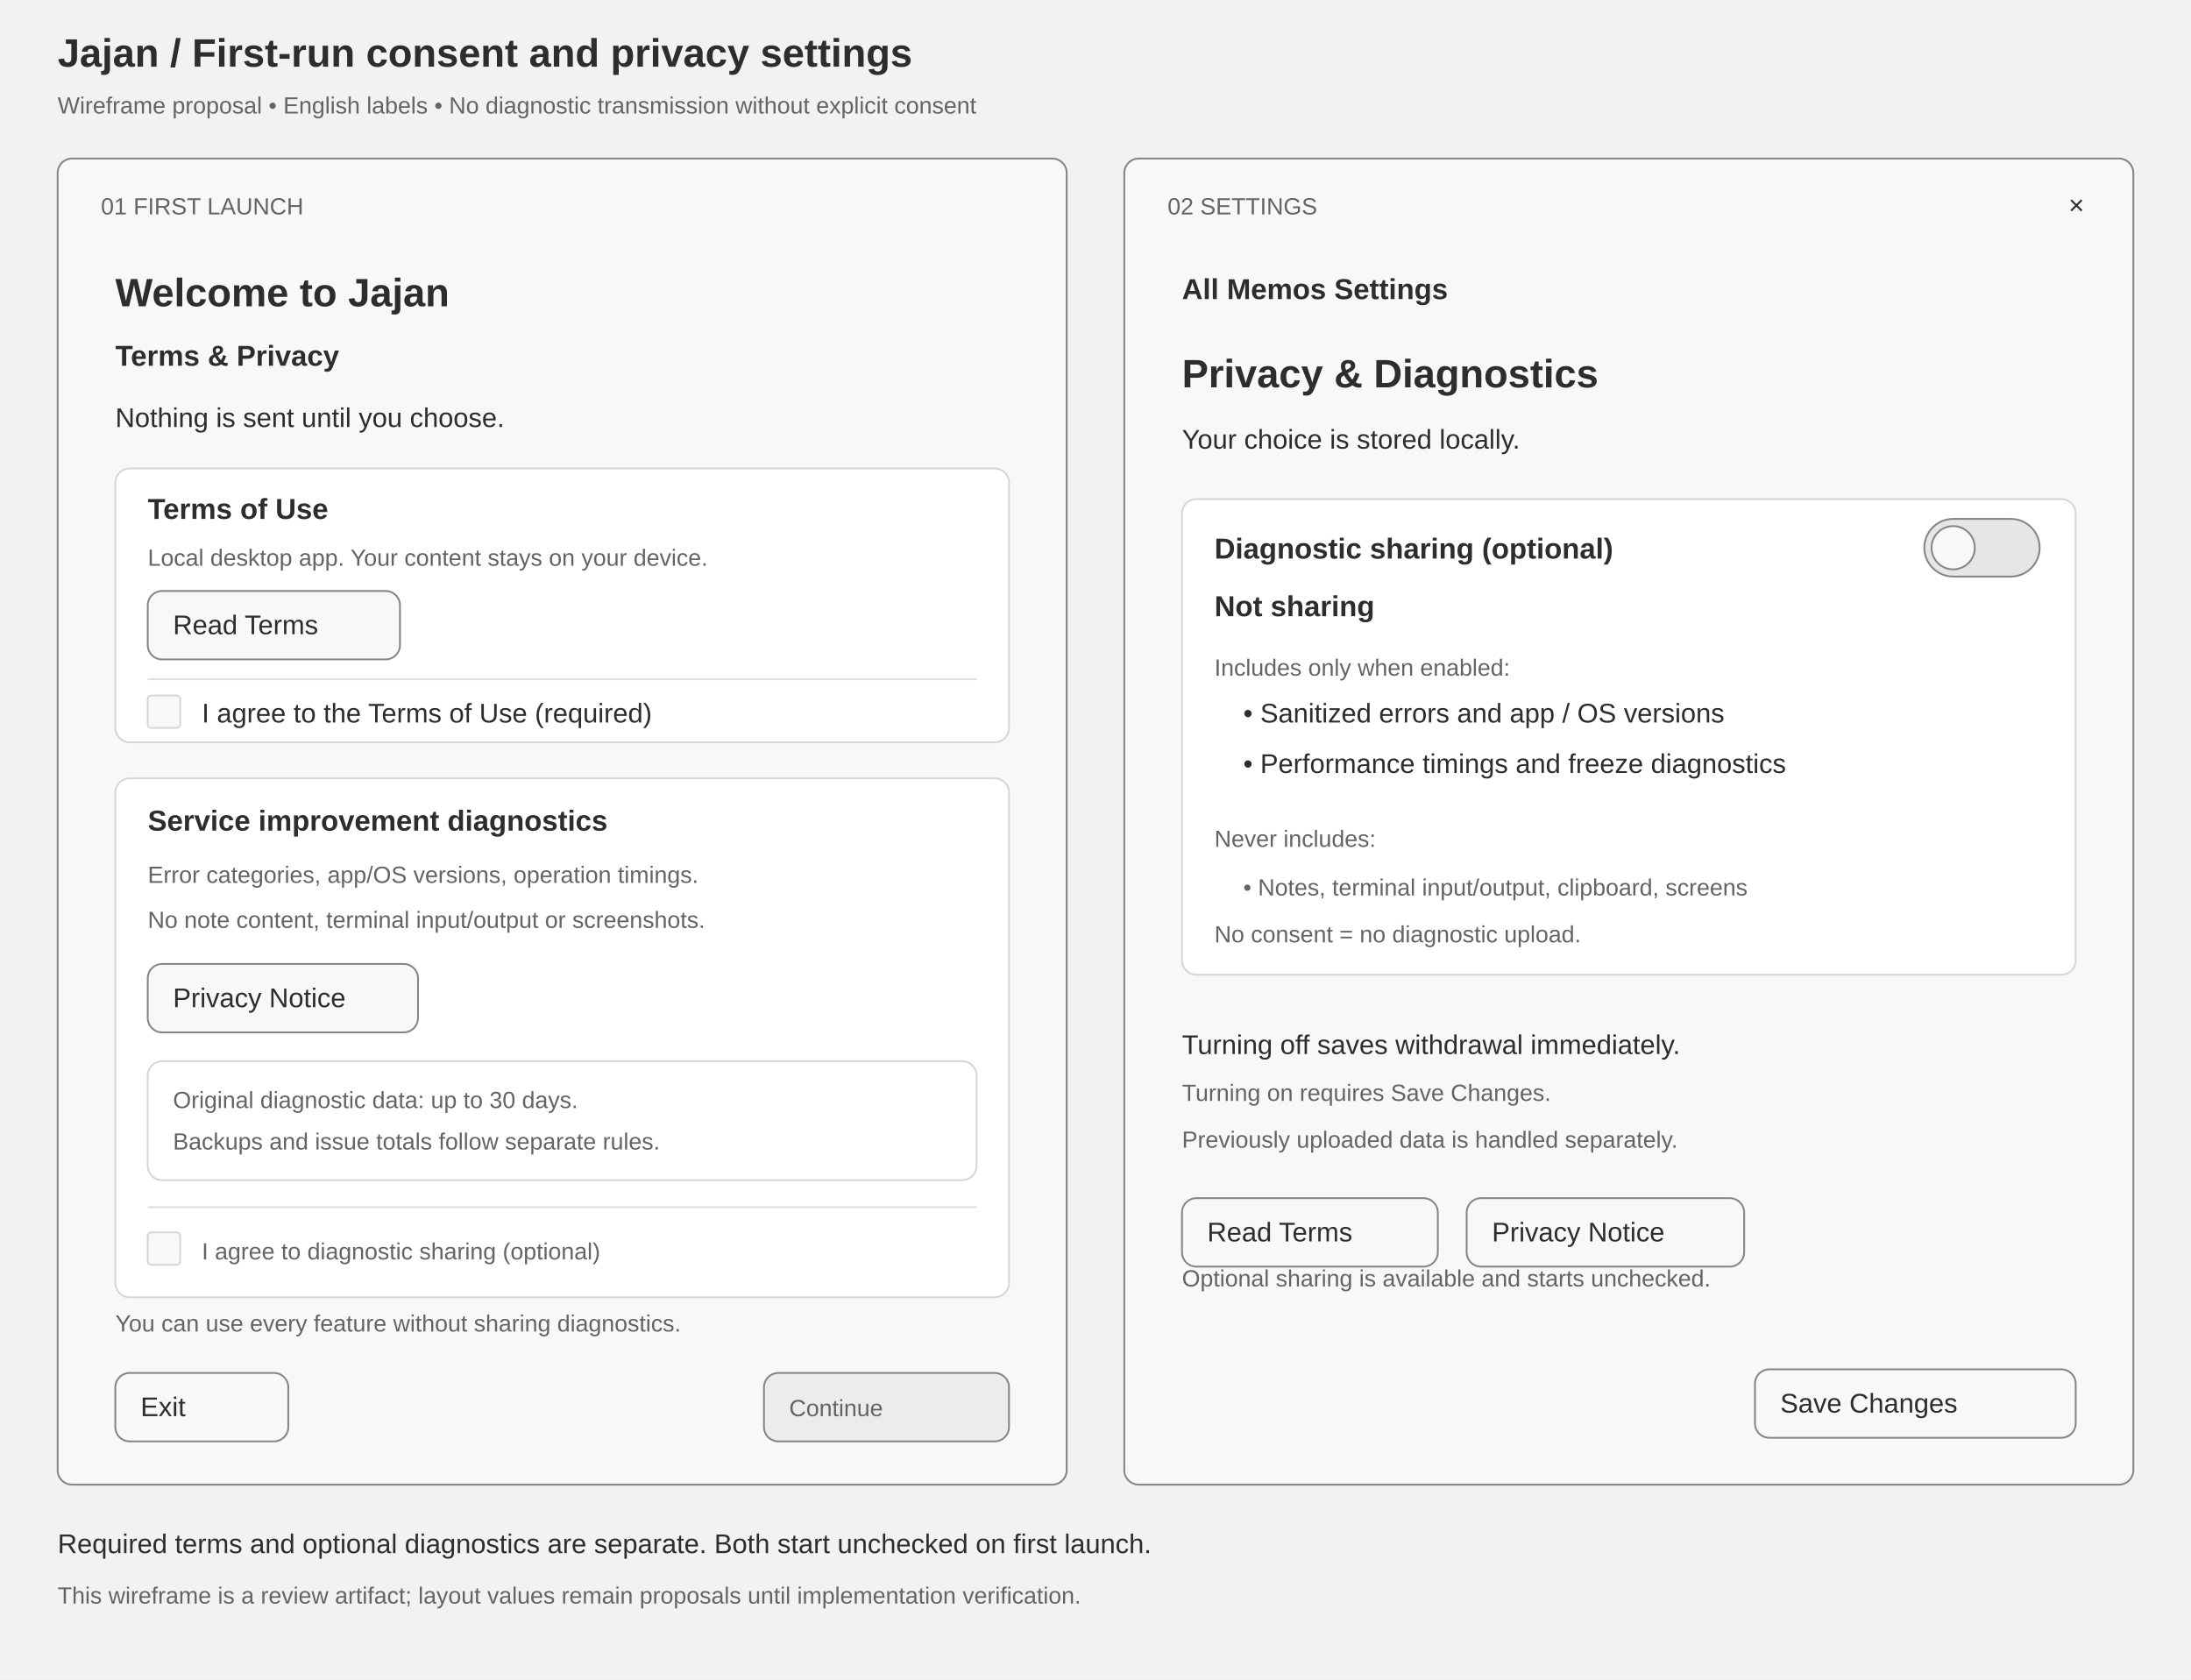
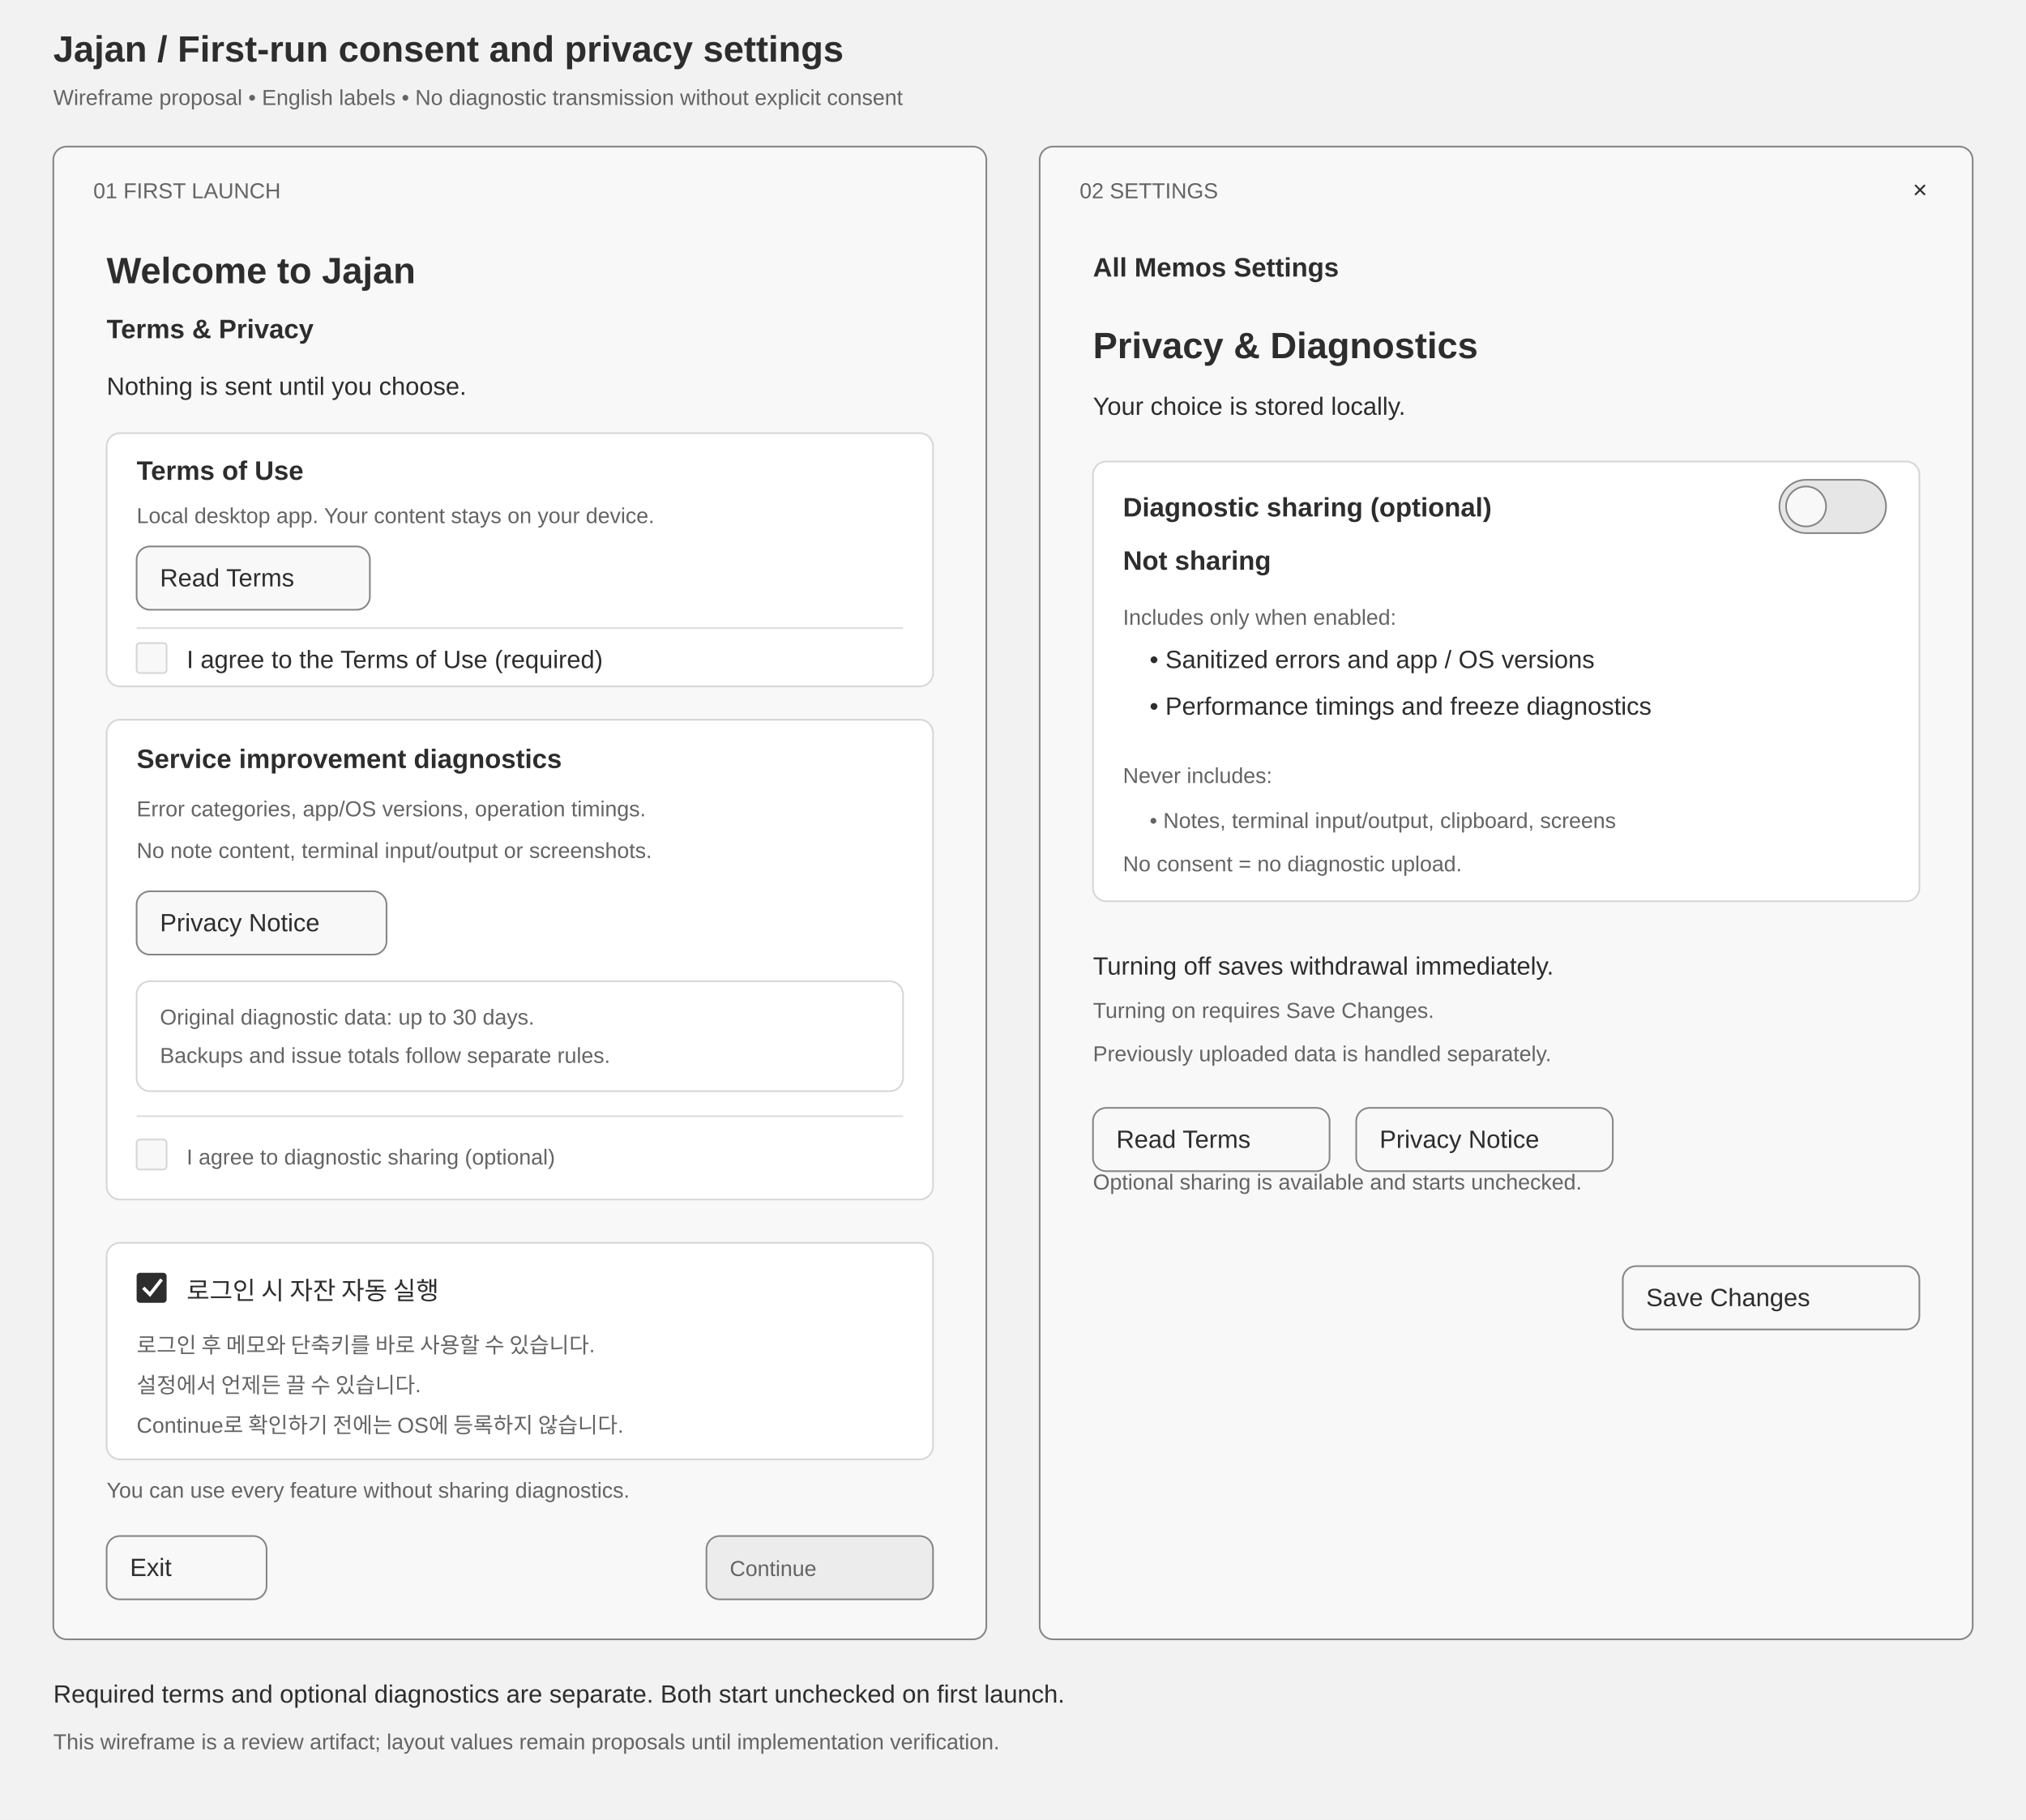
- <svg xmlns="http://www.w3.org/2000/svg" width="1216" height="932" viewBox="0 0 1216 932">
-   <rect width="1216" height="932" fill="#f2f2f2" />
+ <svg xmlns="http://www.w3.org/2000/svg" width="1216" height="1092" viewBox="0 0 1216 1092">
+   <rect width="1216" height="1092" fill="#f2f2f2" />
  <style>text{font-family:Arial,sans-serif;fill:#2d2d2d}.title{font-size:22px;font-weight:700}.body{font-size:15px}.small{font-size:13px;fill:#646464}.label{font-size:16px;font-weight:600}</style>
  <text x="32" y="37" class="title">Jajan / First-run consent and privacy settings</text>
  <text x="32" y="63" class="small">Wireframe proposal • English labels • No diagnostic transmission without explicit consent</text>
-   <rect x="32" y="88" width="560" height="736" rx="8" fill="#f8f8f8" stroke="#858585" />
-   <rect x="624" y="88" width="560" height="736" rx="8" fill="#f8f8f8" stroke="#858585" />
+   <rect x="32" y="88" width="560" height="896" rx="8" fill="#f8f8f8" stroke="#858585" />
+   <rect x="624" y="88" width="560" height="896" rx="8" fill="#f8f8f8" stroke="#858585" />
  <text x="56" y="119" class="small">01  FIRST LAUNCH</text>
  <text x="1148" y="119" class="body">×</text>
  <text x="64" y="170" class="title">Welcome to Jajan</text>
  <text x="64" y="203" class="label">Terms &amp; Privacy</text>
  <text x="64" y="237" class="body">Nothing is sent until you choose.</text>
  <rect x="64" y="260" width="496" height="152" rx="8" fill="#ffffff" stroke="#d6d6d6" />
  <text x="82" y="288" class="label">Terms of Use</text>
  <text x="82" y="314" class="small">Local desktop app. Your content stays on your device.</text>
  <rect x="82" y="328" width="140" height="38" rx="8" fill="#f8f8f8" stroke="#858585" />
  <text x="96" y="352" class="body">Read Terms</text>
  <path d="M82 377H542" stroke="#ddd" />
  <rect x="82" y="386" width="18" height="18" rx="2" fill="#f8f8f8" stroke="#d6d6d6" />
  <text x="112" y="401" class="body">I agree to the Terms of Use (required)</text>
  <rect x="64" y="432" width="496" height="288" rx="8" fill="#ffffff" stroke="#d6d6d6" />
  <text x="82" y="461" class="label">Service improvement diagnostics</text>
  <text x="82" y="490" class="small">Error categories, app/OS versions, operation timings.</text>
  <text x="82" y="515" class="small">No note content, terminal input/output or screenshots.</text>
  <rect x="82" y="535" width="150" height="38" rx="8" fill="#f8f8f8" stroke="#858585" />
  <text x="96" y="559" class="body">Privacy Notice</text>
  <rect x="82" y="589" width="460" height="66" rx="8" fill="#ffffff" stroke="#d6d6d6" />
  <text x="96" y="615" class="small">Original diagnostic data: up to 30 days.</text>
  <text x="96" y="638" class="small">Backups and issue totals follow separate rules.</text>
  <path d="M82 670H542" stroke="#ddd" />
  <rect x="82" y="684" width="18" height="18" rx="2" fill="#f8f8f8" stroke="#d6d6d6" />
  <text x="112" y="699" class="small">I agree to diagnostic sharing (optional)</text>
-   <text x="64" y="739" class="small">You can use every feature without sharing diagnostics.</text>
-   <rect x="64" y="762" width="96" height="38" rx="8" fill="#f8f8f8" stroke="#858585" />
-   <text x="78" y="786" class="body">Exit</text>
-   <rect x="424" y="762" width="136" height="38" rx="8" fill="#ececec" stroke="#858585" />
-   <text x="438" y="786" class="small">Continue</text>
+   <text x="64" y="899" class="small">You can use every feature without sharing diagnostics.</text>
+   <rect x="64" y="922" width="96" height="38" rx="8" fill="#f8f8f8" stroke="#858585" />
+   <text x="78" y="946" class="body">Exit</text>
+   <rect x="424" y="922" width="136" height="38" rx="8" fill="#ececec" stroke="#858585" />
+   <text x="438" y="946" class="small">Continue</text>
  <text x="648" y="119" class="small">02  SETTINGS</text>
  <text x="656" y="166" class="label">All Memos     Settings</text>
  <text x="656" y="215" class="title">Privacy &amp; Diagnostics</text>
  <text x="656" y="249" class="body">Your choice is stored locally.</text>
  <rect x="656" y="277" width="496" height="264" rx="8" fill="#ffffff" stroke="#d6d6d6" />
  <text x="674" y="310" class="label">Diagnostic sharing (optional)</text>
  <rect x="1068" y="288" width="64" height="32" rx="16" fill="#e6e6e6" stroke="#858585" />
  <rect x="1072" y="292" width="24" height="24" rx="12" fill="#f8f8f8" stroke="#858585" />
  <text x="674" y="342" class="label">Not sharing</text>
  <text x="674" y="375" class="small">Includes only when enabled:</text>
  <text x="690" y="401" class="body">• Sanitized errors and app / OS versions</text>
  <text x="690" y="429" class="body">• Performance timings and freeze diagnostics</text>
  <text x="674" y="470" class="small">Never includes:</text>
  <text x="690" y="497" class="small">• Notes, terminal input/output, clipboard, screens</text>
  <text x="674" y="523" class="small">No consent = no diagnostic upload.</text>
  <text x="656" y="585" class="body">Turning off saves withdrawal immediately.</text>
  <text x="656" y="611" class="small">Turning on requires Save Changes.</text>
  <text x="656" y="637" class="small">Previously uploaded data is handled separately.</text>
  <rect x="656" y="665" width="142" height="38" rx="8" fill="#f8f8f8" stroke="#858585" />
  <text x="670" y="689" class="body">Read Terms</text>
  <rect x="814" y="665" width="154" height="38" rx="8" fill="#f8f8f8" stroke="#858585" />
  <text x="828" y="689" class="body">Privacy Notice</text>
  <rect x="974" y="760" width="178" height="38" rx="8" fill="#f8f8f8" stroke="#858585" />
  <text x="988" y="784" class="body">Save Changes</text>
  <text x="656" y="714" class="small">Optional sharing is available and starts unchecked.</text>
-   <text x="32" y="862" class="body">Required terms and optional diagnostics are separate. Both start unchecked on first launch.</text>
-   <text x="32" y="890" class="small">This wireframe is a review artifact; layout values remain proposals until implementation verification.</text>
+   <text x="32" y="1022" class="body">Required terms and optional diagnostics are separate. Both start unchecked on first launch.</text>
+   <text x="32" y="1050" class="small">This wireframe is a review artifact; layout values remain proposals until implementation verification.</text>
+   <g>
+     <rect x="64" y="746" width="496" height="130" rx="8" fill="#fff" stroke="#d6d6d6" />
+     <rect x="82" y="764" width="18" height="18" rx="2" fill="#2d2d2d" />
+     <path d="M86 773l4 4 7-9" stroke="#fff" fill="none" stroke-width="2" />
+     <text x="112" y="780" class="body">로그인 시 자잔 자동 실행</text>
+     <text x="82" y="812" class="small">로그인 후 메모와 단축키를 바로 사용할 수 있습니다.</text>
+     <text x="82" y="836" class="small">설정에서 언제든 끌 수 있습니다.</text>
+     <text x="82" y="860" class="small">Continue로 확인하기 전에는 OS에 등록하지 않습니다.</text>
+   </g>
</svg>
